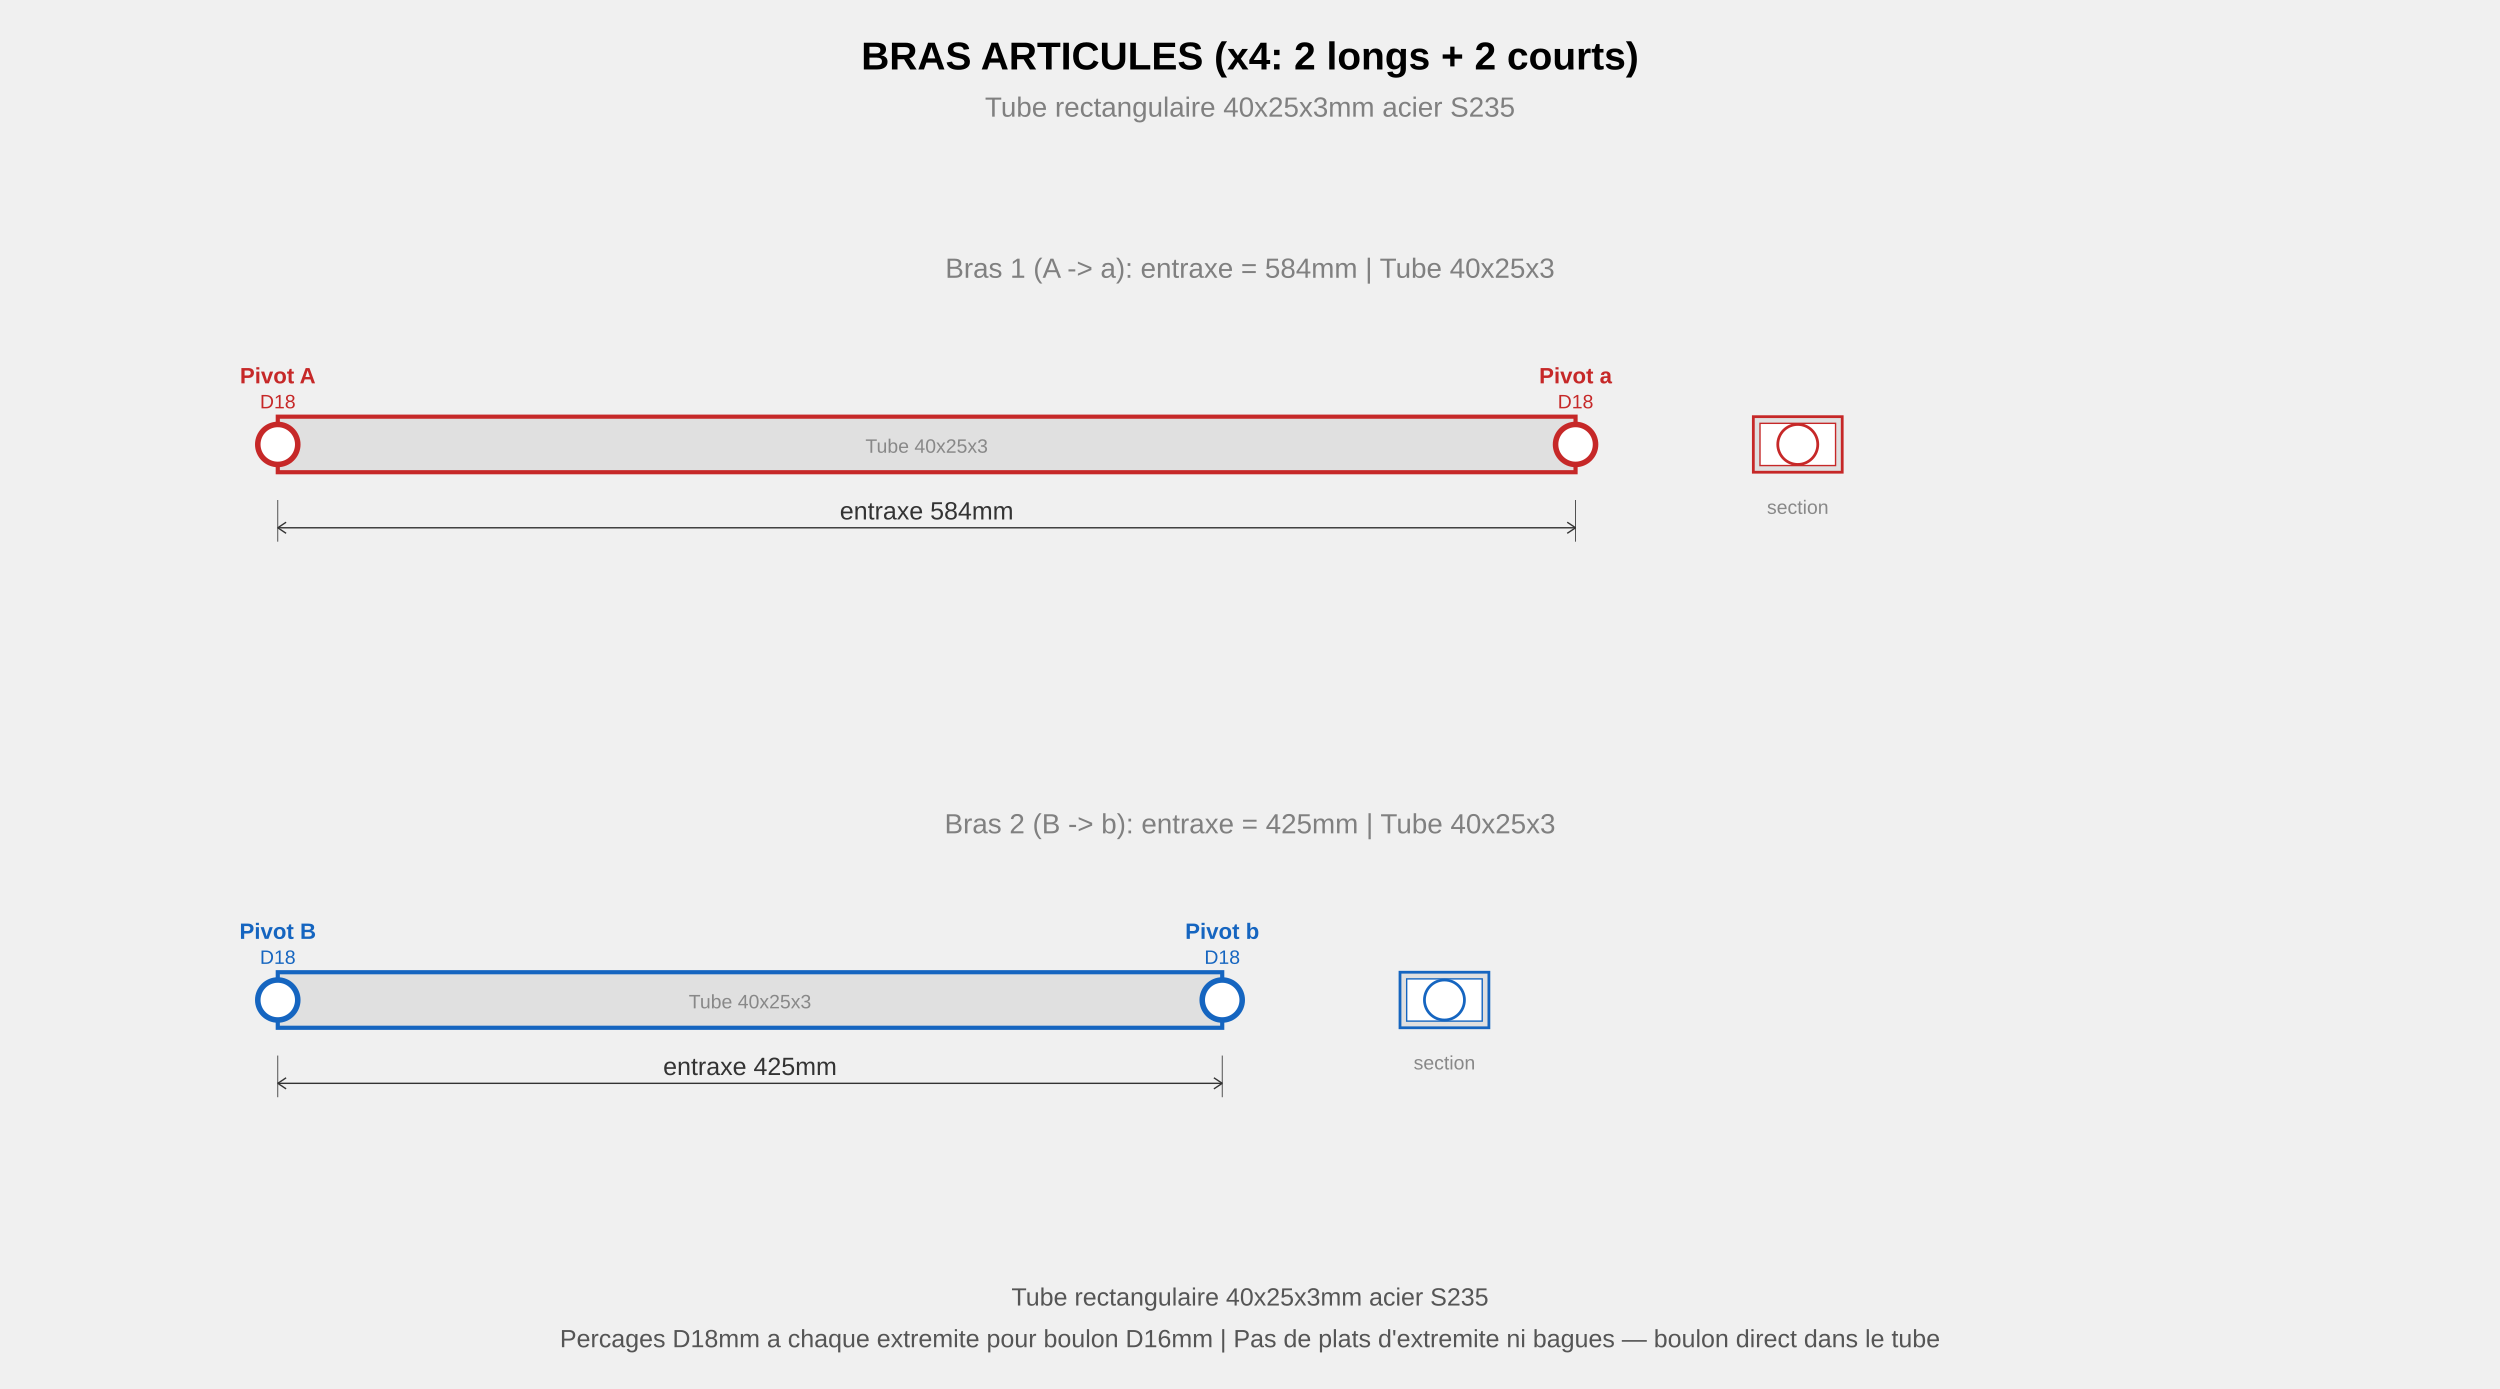
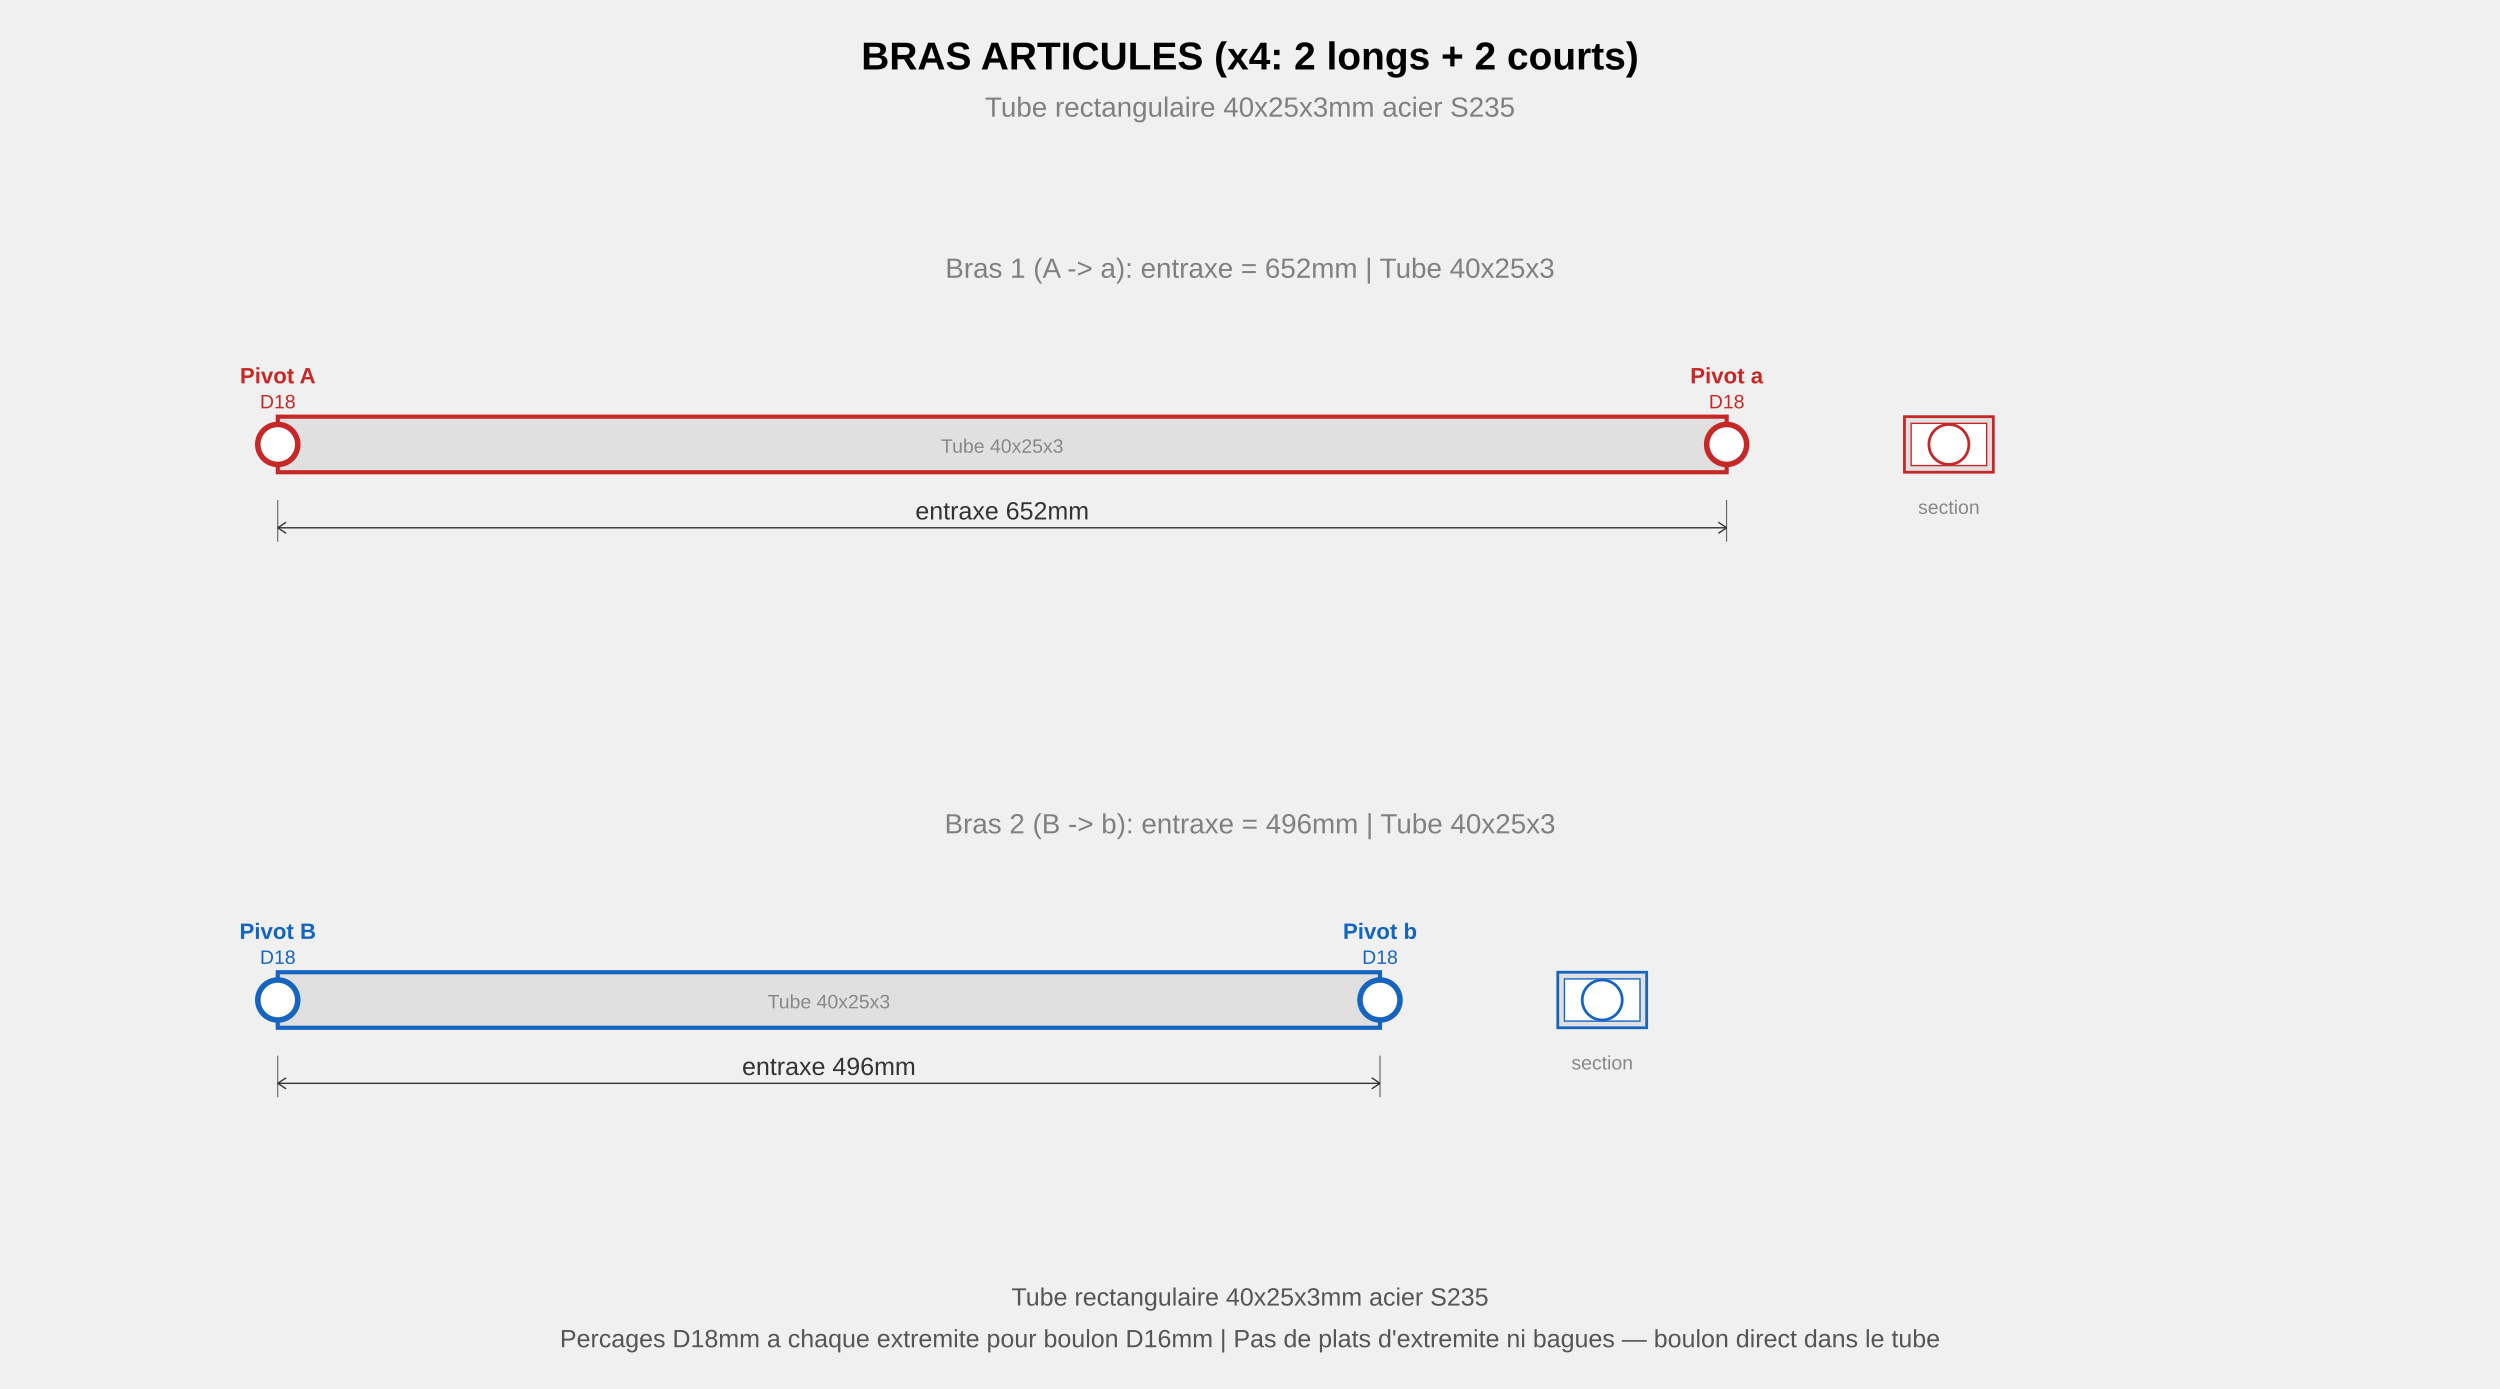
<svg xmlns="http://www.w3.org/2000/svg" baseProfile="full" height="500px" version="1.1" width="900px">
  <defs />
  <text font-family="Arial" font-size="14px" font-weight="bold" text-anchor="middle" x="450.0" y="25">BRAS ARTICULES (x4: 2 longs + 2 courts)</text>
  <text fill="gray" font-family="Arial" font-size="10px" text-anchor="middle" x="450.0" y="42">Tube rectangulaire 40x25x3mm acier S235</text>
-   <text fill="gray" font-family="Arial" font-size="10px" text-anchor="middle" x="450.0" y="100">Bras 1 (A -&gt; a): entraxe = 584mm | Tube 40x25x3</text>
-   <rect fill="#e0e0e0" height="20.0" stroke="#c62828" stroke-width="1.5" width="467.2" x="100" y="150.0" />
-   <text fill="#888" font-family="Arial" font-size="7px" text-anchor="middle" x="333.6" y="163">Tube 40x25x3</text>
+   <text fill="gray" font-family="Arial" font-size="10px" text-anchor="middle" x="450.0" y="100">Bras 1 (A -&gt; a): entraxe = 652mm | Tube 40x25x3</text>
+   <rect fill="#e0e0e0" height="20.0" stroke="#c62828" stroke-width="1.5" width="521.6" x="100" y="150.0" />
+   <text fill="#888" font-family="Arial" font-size="7px" text-anchor="middle" x="360.8" y="163">Tube 40x25x3</text>
  <circle cx="100" cy="160" fill="white" r="7.2" stroke="#c62828" stroke-width="2" />
  <text fill="#c62828" font-family="Arial" font-size="8px" font-weight="bold" text-anchor="middle" x="100" y="138.0">Pivot A</text>
  <text fill="#c62828" font-family="Arial" font-size="7px" text-anchor="middle" x="100" y="147.0">D18</text>
-   <circle cx="567.2" cy="160" fill="white" r="7.2" stroke="#c62828" stroke-width="2" />
-   <text fill="#c62828" font-family="Arial" font-size="8px" font-weight="bold" text-anchor="middle" x="567.2" y="138.0">Pivot a</text>
-   <text fill="#c62828" font-family="Arial" font-size="7px" text-anchor="middle" x="567.2" y="147.0">D18</text>
-   <line stroke="#333" stroke-width="0.5" x1="100" x2="567.2" y1="190.0" y2="190.0" />
+   <circle cx="621.6" cy="160" fill="white" r="7.2" stroke="#c62828" stroke-width="2" />
+   <text fill="#c62828" font-family="Arial" font-size="8px" font-weight="bold" text-anchor="middle" x="621.6" y="138.0">Pivot a</text>
+   <text fill="#c62828" font-family="Arial" font-size="7px" text-anchor="middle" x="621.6" y="147.0">D18</text>
+   <line stroke="#333" stroke-width="0.5" x1="100" x2="621.6" y1="190.0" y2="190.0" />
  <line stroke="#333" stroke-width="0.3" x1="100" x2="100" y1="180.0" y2="195.0" />
-   <line stroke="#333" stroke-width="0.3" x1="567.2" x2="567.2" y1="180.0" y2="195.0" />
+   <line stroke="#333" stroke-width="0.3" x1="621.6" x2="621.6" y1="180.0" y2="195.0" />
  <line stroke="#333" stroke-width="0.5" x1="100" x2="103" y1="190.0" y2="188.0" />
  <line stroke="#333" stroke-width="0.5" x1="100" x2="103" y1="190.0" y2="192.0" />
-   <line stroke="#333" stroke-width="0.5" x1="567.2" x2="564.2" y1="190.0" y2="188.0" />
-   <line stroke="#333" stroke-width="0.5" x1="567.2" x2="564.2" y1="190.0" y2="192.0" />
-   <text fill="#333" font-family="Arial" font-size="9px" text-anchor="middle" x="333.6" y="187.0">entraxe 584mm</text>
-   <rect fill="#e0e0e0" height="20.0" stroke="#c62828" stroke-width="1" width="32.0" x="631.2" y="150.0" />
-   <rect fill="white" height="15.2" stroke="#c62828" stroke-width="0.5" width="27.2" x="633.6" y="152.4" />
-   <circle cx="647.2" cy="160" fill="white" r="7.2" stroke="#c62828" stroke-width="1" />
-   <text fill="#888" font-family="Arial" font-size="7px" text-anchor="middle" x="647.2" y="185.0">section</text>
-   <text fill="gray" font-family="Arial" font-size="10px" text-anchor="middle" x="450.0" y="300">Bras 2 (B -&gt; b): entraxe = 425mm | Tube 40x25x3</text>
-   <rect fill="#e0e0e0" height="20.0" stroke="#1565c0" stroke-width="1.5" width="340.0" x="100" y="350.0" />
-   <text fill="#888" font-family="Arial" font-size="7px" text-anchor="middle" x="270.0" y="363">Tube 40x25x3</text>
+   <line stroke="#333" stroke-width="0.5" x1="621.6" x2="618.6" y1="190.0" y2="188.0" />
+   <line stroke="#333" stroke-width="0.5" x1="621.6" x2="618.6" y1="190.0" y2="192.0" />
+   <text fill="#333" font-family="Arial" font-size="9px" text-anchor="middle" x="360.8" y="187.0">entraxe 652mm</text>
+   <rect fill="#e0e0e0" height="20.0" stroke="#c62828" stroke-width="1" width="32.0" x="685.6" y="150.0" />
+   <rect fill="white" height="15.2" stroke="#c62828" stroke-width="0.5" width="27.2" x="688.0" y="152.4" />
+   <circle cx="701.6" cy="160" fill="white" r="7.2" stroke="#c62828" stroke-width="1" />
+   <text fill="#888" font-family="Arial" font-size="7px" text-anchor="middle" x="701.6" y="185.0">section</text>
+   <text fill="gray" font-family="Arial" font-size="10px" text-anchor="middle" x="450.0" y="300">Bras 2 (B -&gt; b): entraxe = 496mm | Tube 40x25x3</text>
+   <rect fill="#e0e0e0" height="20.0" stroke="#1565c0" stroke-width="1.5" width="396.8" x="100" y="350.0" />
+   <text fill="#888" font-family="Arial" font-size="7px" text-anchor="middle" x="298.4" y="363">Tube 40x25x3</text>
  <circle cx="100" cy="360" fill="white" r="7.2" stroke="#1565c0" stroke-width="2" />
  <text fill="#1565c0" font-family="Arial" font-size="8px" font-weight="bold" text-anchor="middle" x="100" y="338.0">Pivot B</text>
  <text fill="#1565c0" font-family="Arial" font-size="7px" text-anchor="middle" x="100" y="347.0">D18</text>
-   <circle cx="440.0" cy="360" fill="white" r="7.2" stroke="#1565c0" stroke-width="2" />
-   <text fill="#1565c0" font-family="Arial" font-size="8px" font-weight="bold" text-anchor="middle" x="440.0" y="338.0">Pivot b</text>
-   <text fill="#1565c0" font-family="Arial" font-size="7px" text-anchor="middle" x="440.0" y="347.0">D18</text>
-   <line stroke="#333" stroke-width="0.5" x1="100" x2="440.0" y1="390.0" y2="390.0" />
+   <circle cx="496.8" cy="360" fill="white" r="7.2" stroke="#1565c0" stroke-width="2" />
+   <text fill="#1565c0" font-family="Arial" font-size="8px" font-weight="bold" text-anchor="middle" x="496.8" y="338.0">Pivot b</text>
+   <text fill="#1565c0" font-family="Arial" font-size="7px" text-anchor="middle" x="496.8" y="347.0">D18</text>
+   <line stroke="#333" stroke-width="0.5" x1="100" x2="496.8" y1="390.0" y2="390.0" />
  <line stroke="#333" stroke-width="0.3" x1="100" x2="100" y1="380.0" y2="395.0" />
-   <line stroke="#333" stroke-width="0.3" x1="440.0" x2="440.0" y1="380.0" y2="395.0" />
+   <line stroke="#333" stroke-width="0.3" x1="496.8" x2="496.8" y1="380.0" y2="395.0" />
  <line stroke="#333" stroke-width="0.5" x1="100" x2="103" y1="390.0" y2="388.0" />
  <line stroke="#333" stroke-width="0.5" x1="100" x2="103" y1="390.0" y2="392.0" />
-   <line stroke="#333" stroke-width="0.5" x1="440.0" x2="437.0" y1="390.0" y2="388.0" />
-   <line stroke="#333" stroke-width="0.5" x1="440.0" x2="437.0" y1="390.0" y2="392.0" />
-   <text fill="#333" font-family="Arial" font-size="9px" text-anchor="middle" x="270.0" y="387.0">entraxe 425mm</text>
-   <rect fill="#e0e0e0" height="20.0" stroke="#1565c0" stroke-width="1" width="32.0" x="504.0" y="350.0" />
-   <rect fill="white" height="15.2" stroke="#1565c0" stroke-width="0.5" width="27.2" x="506.4" y="352.4" />
-   <circle cx="520.0" cy="360" fill="white" r="7.2" stroke="#1565c0" stroke-width="1" />
-   <text fill="#888" font-family="Arial" font-size="7px" text-anchor="middle" x="520.0" y="385.0">section</text>
+   <line stroke="#333" stroke-width="0.5" x1="496.8" x2="493.8" y1="390.0" y2="388.0" />
+   <line stroke="#333" stroke-width="0.5" x1="496.8" x2="493.8" y1="390.0" y2="392.0" />
+   <text fill="#333" font-family="Arial" font-size="9px" text-anchor="middle" x="298.4" y="387.0">entraxe 496mm</text>
+   <rect fill="#e0e0e0" height="20.0" stroke="#1565c0" stroke-width="1" width="32.0" x="560.8" y="350.0" />
+   <rect fill="white" height="15.2" stroke="#1565c0" stroke-width="0.5" width="27.2" x="563.2" y="352.4" />
+   <circle cx="576.8" cy="360" fill="white" r="7.2" stroke="#1565c0" stroke-width="1" />
+   <text fill="#888" font-family="Arial" font-size="7px" text-anchor="middle" x="576.8" y="385.0">section</text>
  <text fill="#555" font-family="Arial" font-size="9px" text-anchor="middle" x="450.0" y="470">Tube rectangulaire 40x25x3mm acier S235</text>
  <text fill="#555" font-family="Arial" font-size="9px" text-anchor="middle" x="450.0" y="485">Percages D18mm a chaque extremite pour boulon D16mm | Pas de plats d'extremite ni bagues — boulon direct dans le tube</text>
</svg>
